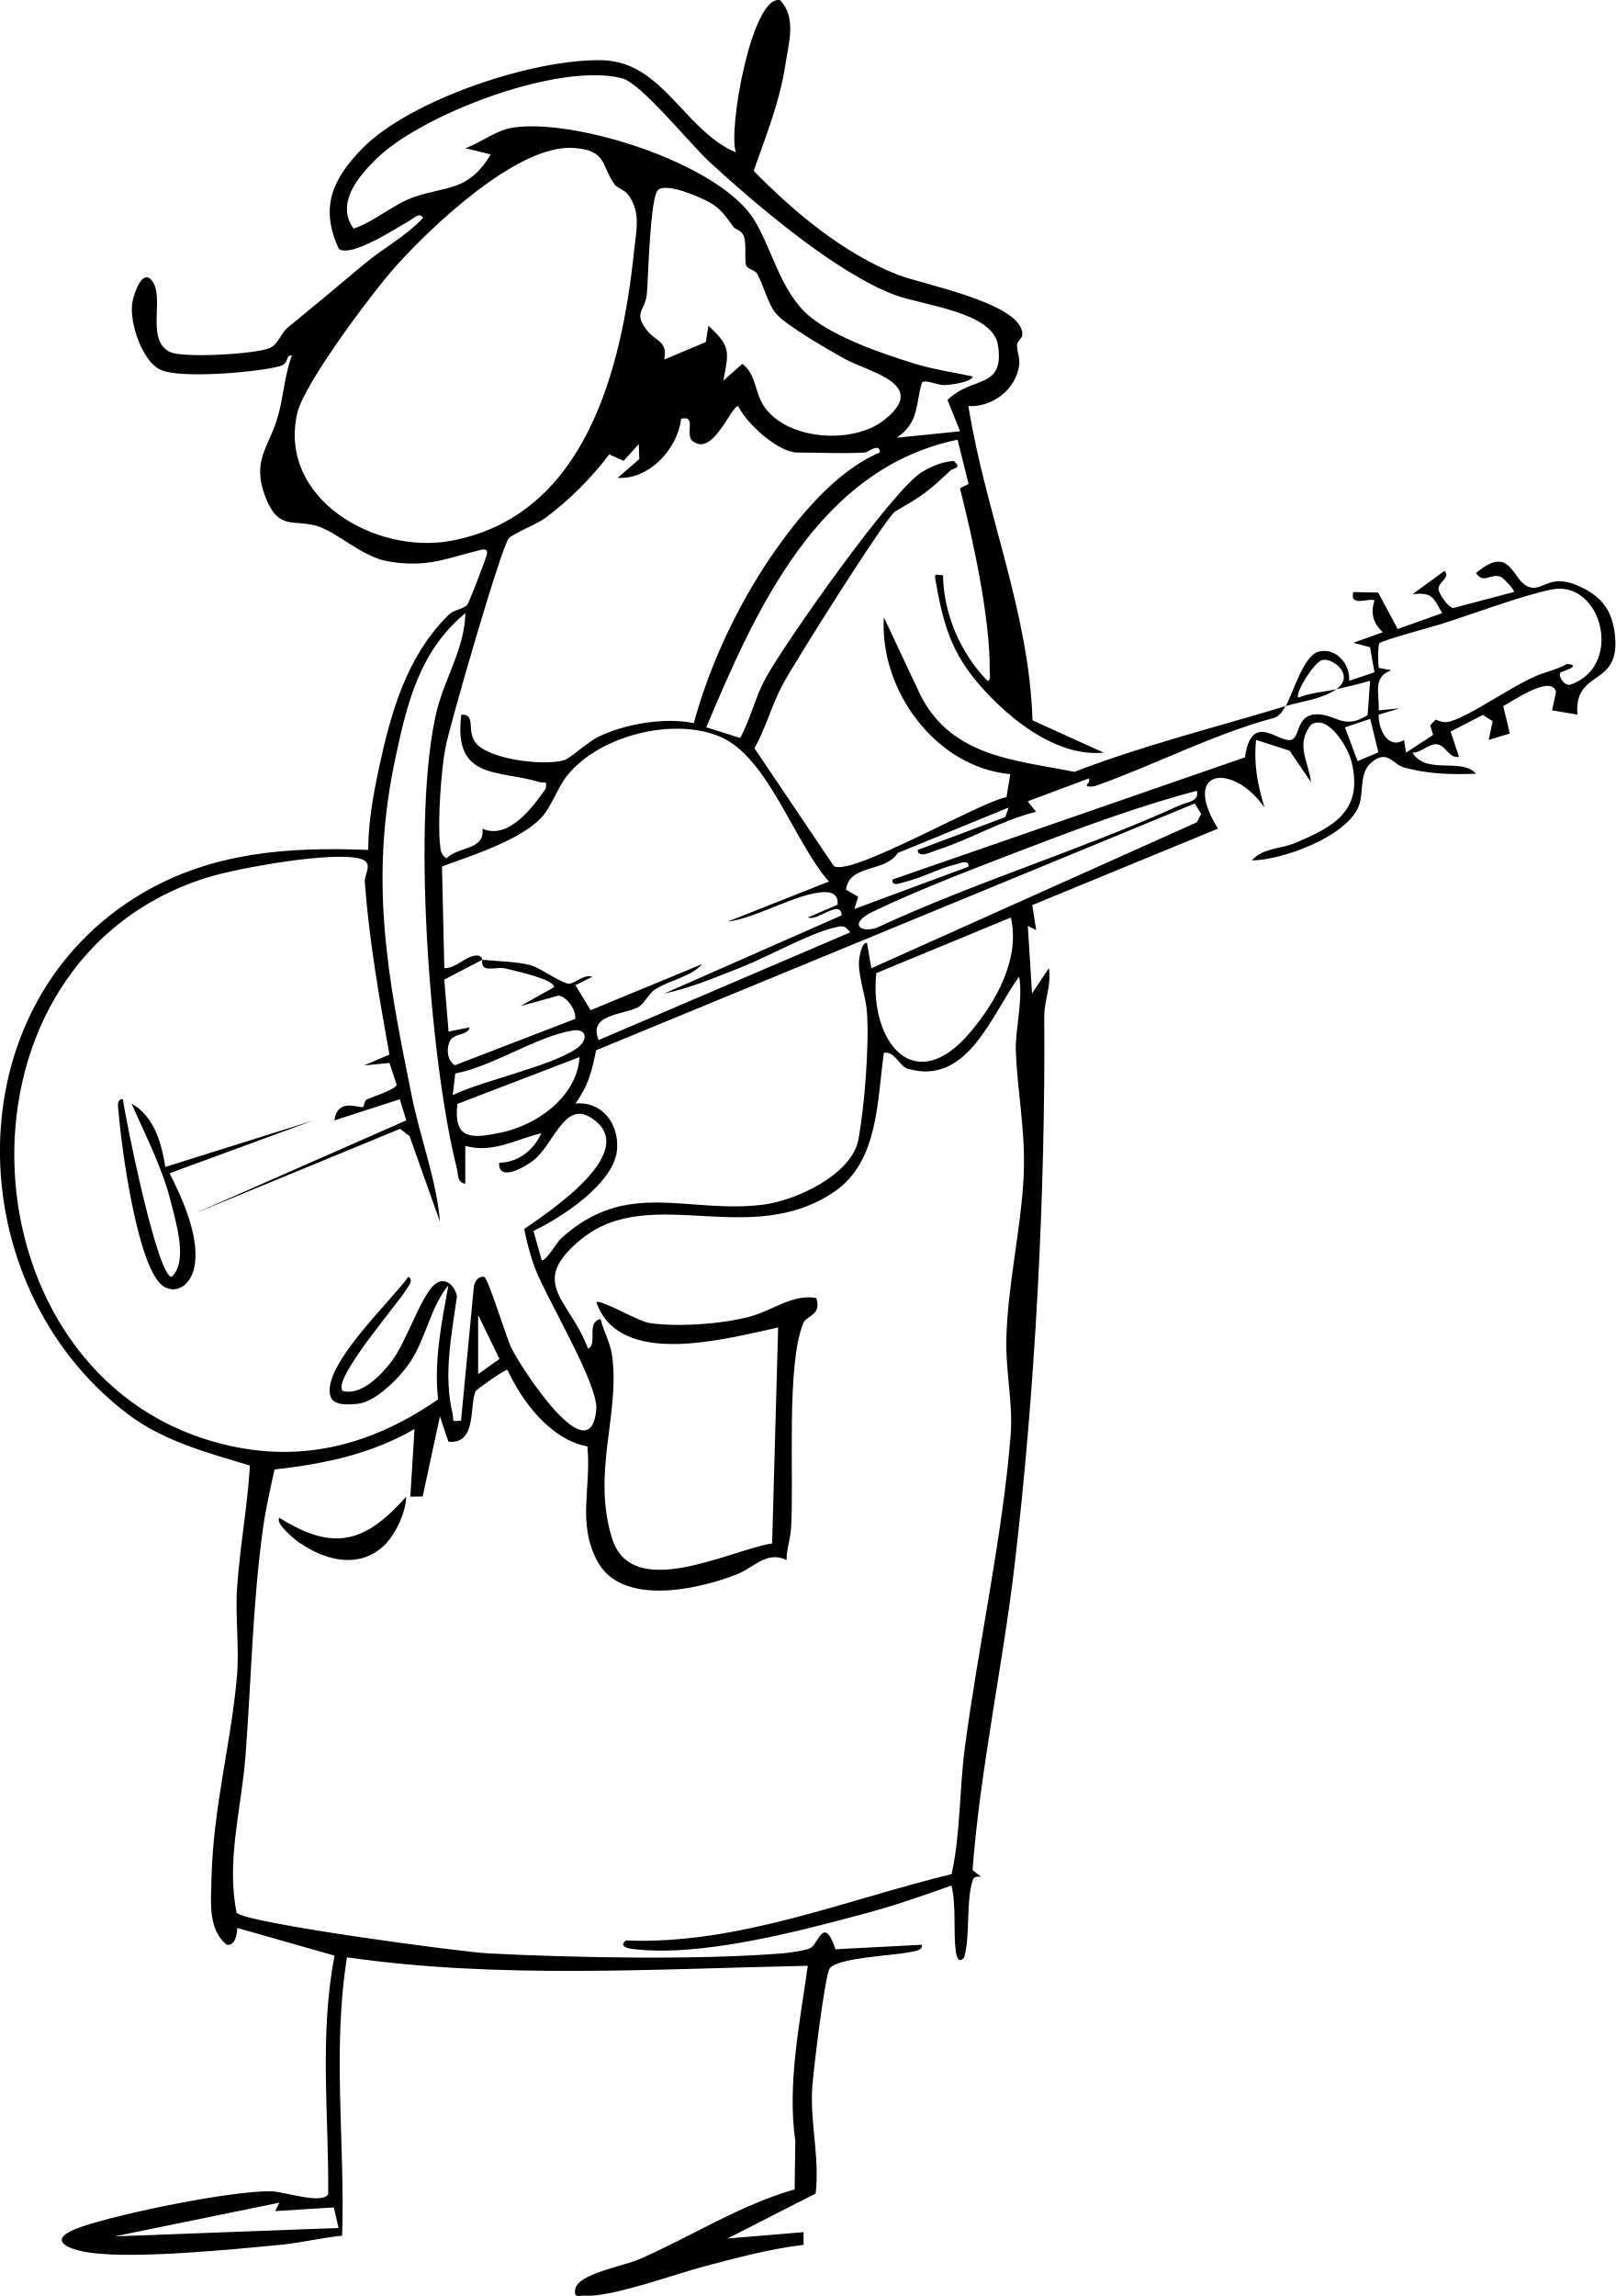
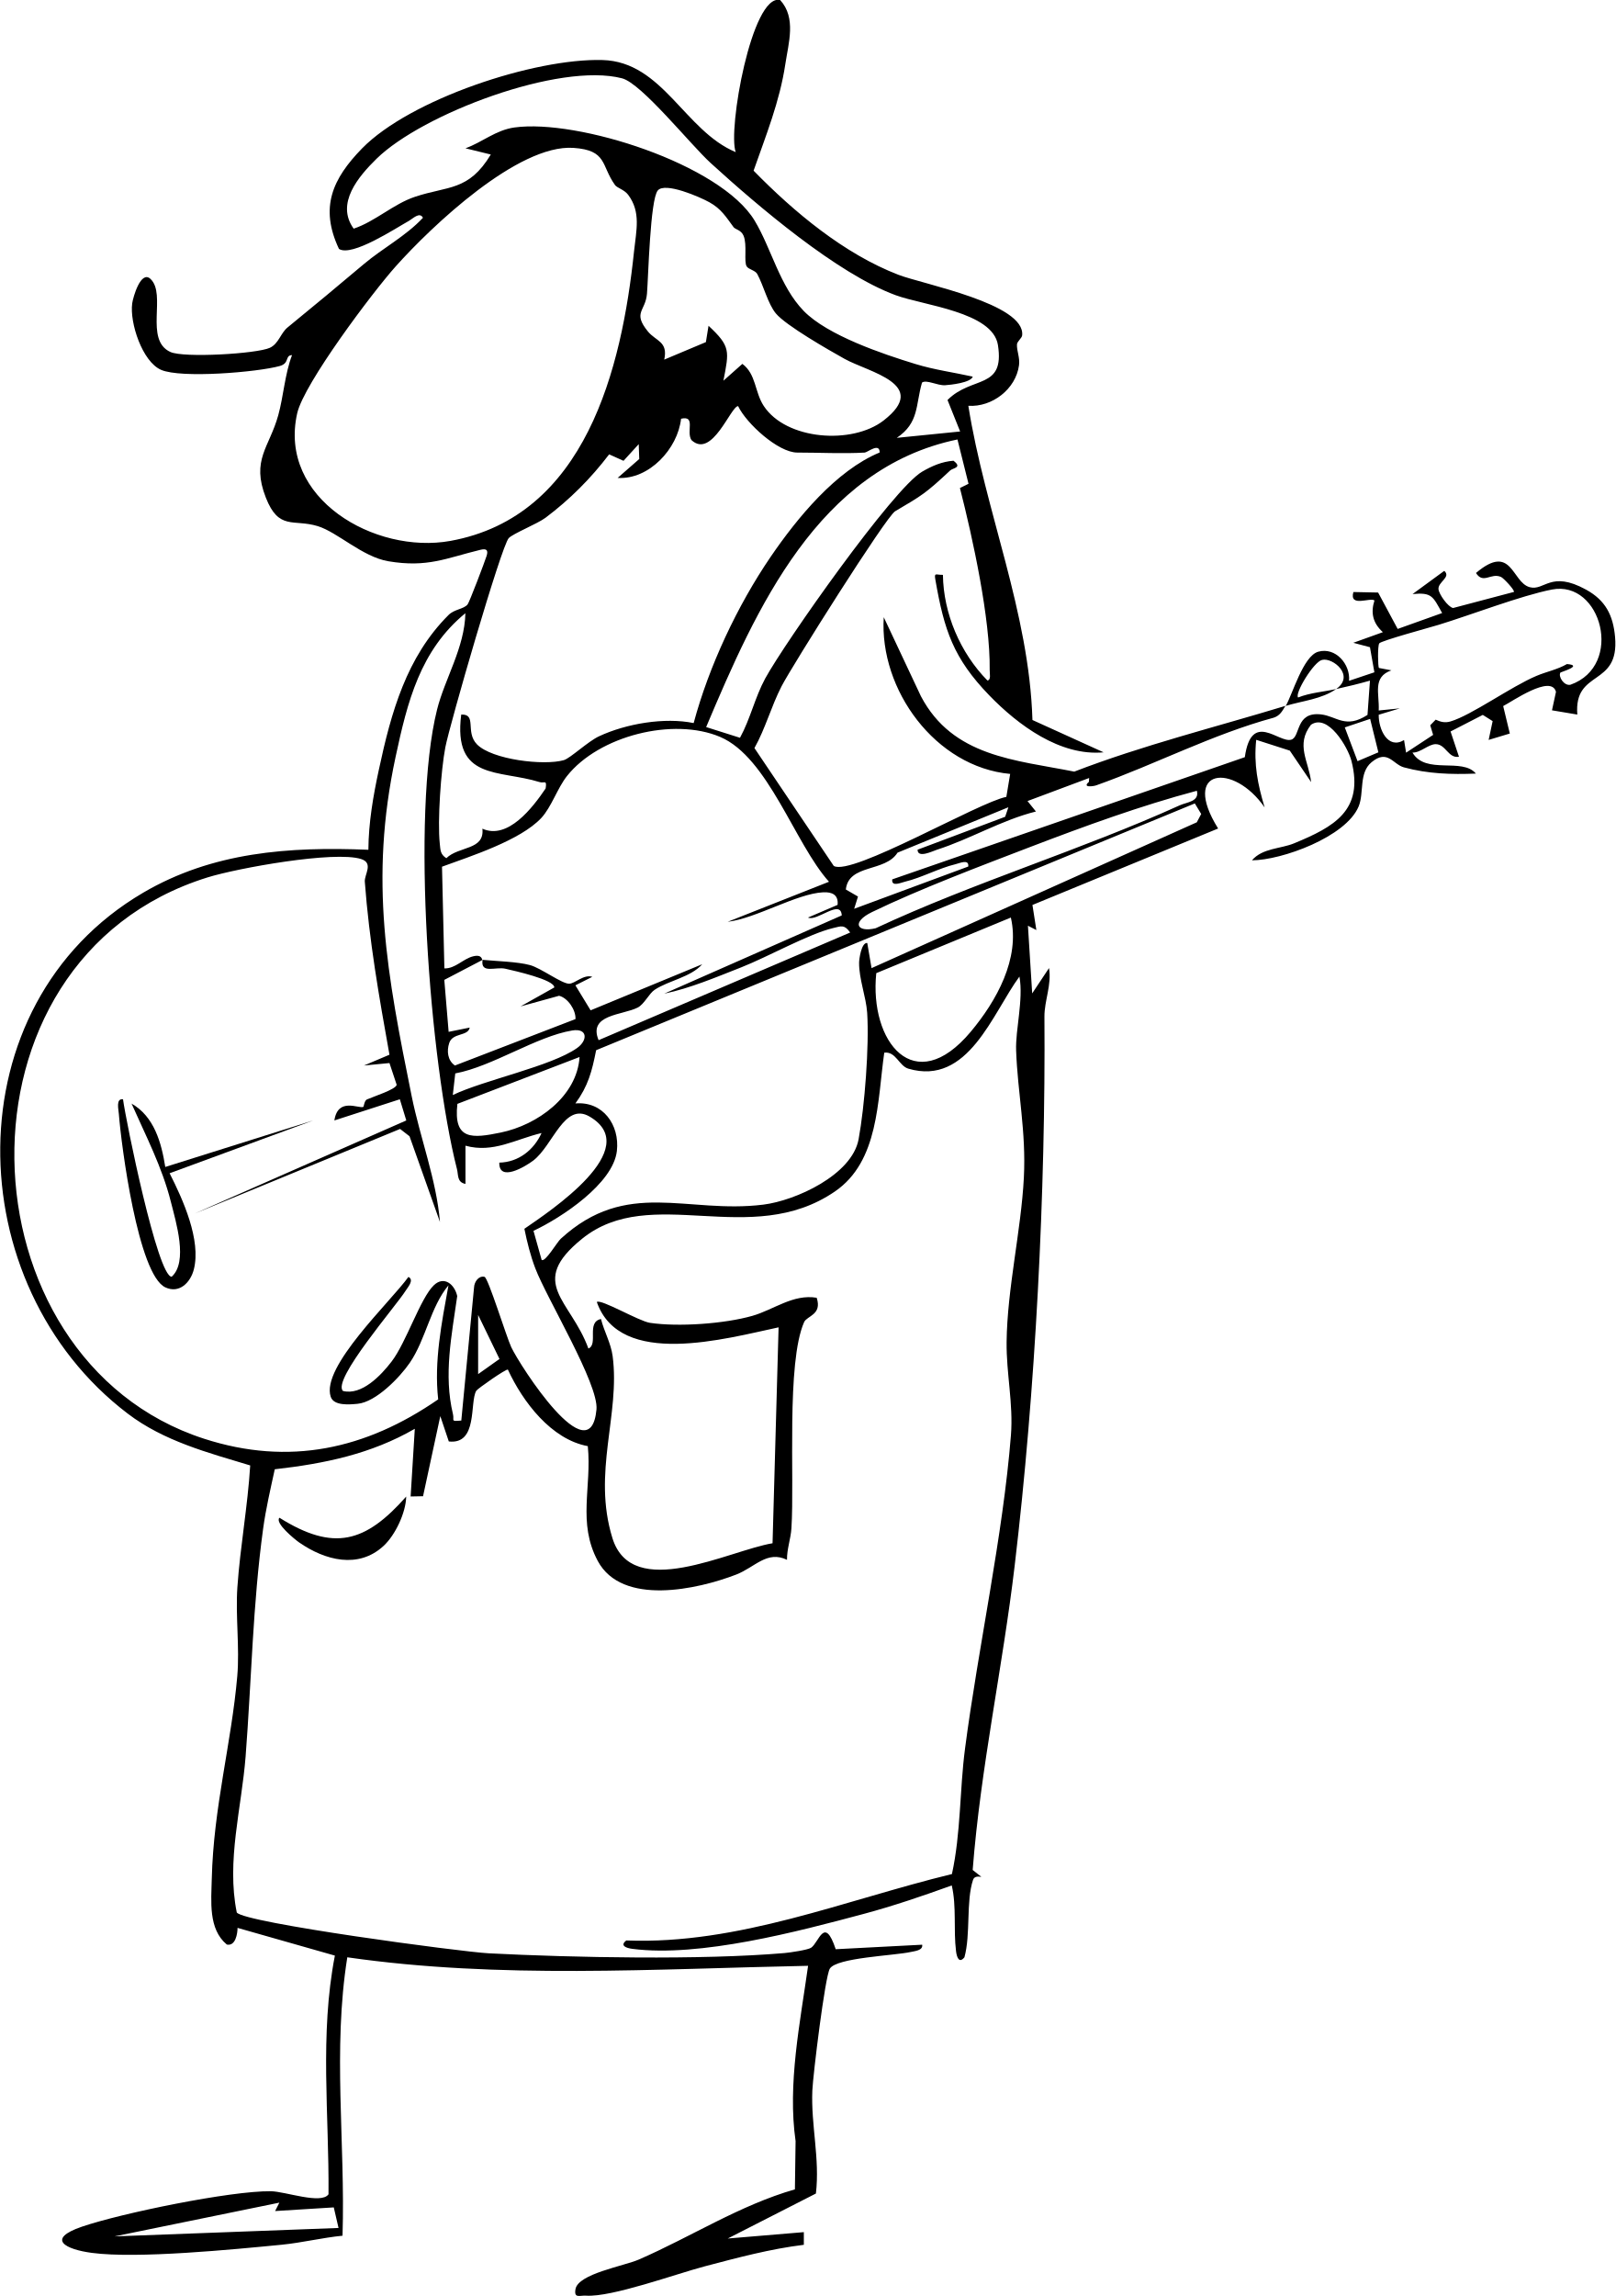
- <svg xmlns="http://www.w3.org/2000/svg" id="Calque_2" data-name="Calque 2" viewBox="0 0 381.87 542.64">
+ <svg xmlns="http://www.w3.org/2000/svg" width="auto" height="270" id="Calque_2" data-name="Calque 2" viewBox="0 0 190.01 270">
  <g id="Calque_1-2" data-name="Calque 1">
    <g>
-       <path d="M303.93,166.9c1.61-2.73,4.15-11.85,7.7-12.86,4.09-1.17,7.65,2.95,7.3,6.87l5.99-2.02-1.05-5.93-3.94-1.04,6.98-2.5c-2.35-2.11-2.93-4.56-1.99-7.49-1.02-.78-6.01,1.72-4.99-2l5.86.13,4.62,8.6,10.51-3.75c-2.19-3.92-2.39-4.93-6.99-4.48l7.5-5.49c1.68,1.49-1.51,2.61-1.36,4.32.11,1.18,2.22,4.21,3.46,4.45l14.38-3.8c.27-.35-2.41-3.25-3.04-3.53-2.38-1.08-4.19,1.8-5.94-.95,8.51-7.21,8.44,2.22,12.7,3.36,3.52.95,4.93-4.04,13.32.58,4.57,2.52,6.4,6.03,6.86,11.17,1.07,11.97-9.77,7.52-8.91,18.35l-5.99-1.01.94-4.36c-1.12-4.25-10.49,2.36-12.49,3.36l1.56,6.48-5,1.51.94-4.43-2.33-1.47-7.61,3.93,1.99,5.97c-2.54.44-3.1-2.94-5.47-2.98-1.74-.03-3.6,2.05-5.52,2,3.12,5.32,11.75,1.08,14.99,4.97-5.84.25-11.35.07-17.01-1.47-2.62-.71-3.87-4.39-7.69-1.2-3.03,2.53-1.71,7.2-3.04,10.42-2.98,7.23-18.2,12.71-25.23,12.74,2.5-2.92,6.77-2.7,9.97-4.02,9.39-3.88,16.55-7.73,13.54-19.49-.82-3.21-5.54-11.28-9.57-8.52-3.68,4.76-.53,8.59.04,13.54l-5.05-7.43-7.93-2.56c-.61,5.85.36,10.5,1.98,15.99-7.33-10.62-19.93-9.37-10.99,4.98l-43.9,18.07.92,5.92-1.98-1.02,1,15.99,3.98-5.99c.66,3.95-1.11,7.68-1.09,11.48.3,41.49-2.12,88.3-7.03,129.76-2.84,24-8.06,47.78-9.93,71.92l2.04,1.62c-.74-.1-1.67-.19-1.97.72-1.69,5.1-.52,12.8-2.03,18.29-1.29,1.59-1.82-.11-2-1.48-.63-5.01.17-10.47-1.01-15.5-6.79,2.46-13.78,4.84-20.76,6.71-15.69,4.2-38.76,10.31-54.71,8.28-1.46-.19-3.1-.76-1.48-1.99,26.53,1.03,51.62-9.54,76.98-15.69,2.13-9.74,1.81-19.81,3.1-29.64,3.12-23.88,8.99-50.41,10.85-74.08.58-7.43-1.11-14.6-1.02-22.01.15-12.66,3.43-26.34,4.08-38.88.56-10.89-1.47-19.96-1.83-30.02-.18-5,1.77-12.01.78-17.48-6.37,8.63-12.1,25.93-26.27,21.77-2.2-.64-2.95-4.13-5.7-3.78-1.62,11.36-1.25,25.66-11.66,32.8-19.96,13.69-43.46-2.02-59.78,11.18-13.02,10.52-2.72,14.38,1.49,25.94,2.41-.96-.57-6.24,2.97-6.98.74,2.96,2.34,5.67,2.75,8.75,1.83,13.91-4.84,27.49-.05,43.02,4.67,15.12,27.49,2.97,37.86,1.25l1.42-51.02c-12.4,2.63-37.48,9.75-42.97-5.98.97-.78,9.9,4.52,12.56,4.92,6.73,1.01,17.64.22,24.21-1.66,5.08-1.45,9.61-5.21,15.21-4.27,1.35,4.03-2.31,4.27-2.97,5.77-4.22,9.61-2.23,36.94-2.99,48.72-.16,2.53-1.09,4.91-1.05,7.46-4.73-2.3-7.56,1.76-12.01,3.47-9.17,3.55-27,7.5-32.73-3.21-4.85-9.06-1.38-17.39-2.35-27.13-8.64-1.59-15.38-10.47-18.9-18.09-.37-.26-7.18,4.5-7.47,5-1.6,2.73.45,12.77-6.49,11.98l-2-5.98-4.08,18.92-2.92.06.99-15.99c-10.34,5.97-21.34,8.24-33.09,9.56-1.01,4.62-2.11,9.35-2.75,14.04-2.45,17.87-2.75,35.88-4.13,53.82-.94,12.17-4.57,24.7-2.09,36.87,1.76,2.45,52.87,9.29,59.53,9.64,19.93,1.03,50.38,1.62,69.98-.06,1.31-.11,5.44-.72,6.24-1.26,1.89-1.26,3.15-7.68,5.83.34l20.43-1.06c.25,1.37-1.78,1.51-2.75,1.72-3.98.86-17.44,1.32-19.08,3.92-1.16,1.84-3.98,25.11-4.14,28.82-.35,8.22,1.8,16.11.85,24.33l-20.85,10.63,17.99-1.5v2.99c-7.93.96-15.71,3.05-23.41,5.08-6.88,1.81-22,7.33-28.06,6.94-1.52-.1-2.9.73-2.51-1.53.62-3.66,11.46-5.47,14.99-7.01,12.31-5.35,23.88-12.87,36.88-16.58l.16-11.42c-1.94-13.46,1.07-27.94,2.95-41.42-36.2.72-72.95,3.17-108.94-2.01-3.5,22-.43,43.71-1.14,65.8-4.74.46-9.65,1.67-14.37,2.13-11.56,1.12-34.15,3.35-44.87,1.93-6.23-.83-10.94-3.26-2.36-6.18,9.34-3.19,35.18-8.49,44.69-8.38,3.4.04,11.89,3.18,13.62.72.15-18.87-2.13-37.71,1.5-56.41l-23-6.55c-.02,1.39-.48,4.37-2.54,3.95-4.43-3.66-3.68-10.26-3.56-15.53.39-16.87,4.65-32.11,6.03-47.92.59-6.76-.44-14.13.03-20.95.66-9.6,2.45-19.2,3.03-28.82-10.02-3.04-20.41-5.75-28.94-12.23-40.12-30.48-41.48-96.64,3.61-123.1,16.46-9.66,34.51-10.93,53.28-10.18.05-6.4,1.15-12.77,2.48-19,2.89-13.46,6.5-26.55,16.47-36.49,1.39-1.39,3.53-1.34,4.51-2.49.4-.47,4.09-10.12,4.51-11.49s-.04-1.76-1.42-1.42c-8.14,1.97-12.52,4.27-21.82,2.7-6.13-1.04-11.99-6.88-16.68-8.31-5.74-1.75-9.18,1.11-12.26-6.72-3.51-8.94.83-11.84,2.94-19.47,1.25-4.51,1.55-9.7,3.26-14.21-1.75.06-.5,1.9-2.88,2.57-5.25,1.47-23.37,2.98-28.08.91-4.45-1.96-7.43-11.15-6.82-15.7.2-1.49,2.05-7.92,4.33-5.79,3.87,3.62-1.53,14.41,4.71,17.27,3.16,1.45,20.41.44,23.52-.99,2.09-.97,2.56-3.47,4.19-4.8,6.17-5.04,11.93-9.82,18.02-14.96,4.55-3.84,9.91-6.58,14-10.98-.78-1.49-2.41.22-3.29.71-3.12,1.74-13.52,8.62-16.58,6.66-4.62-9.8-1.54-16.58,5.48-23.75,11.38-11.63,40.74-21.34,56.87-20.88,14.23.41,19.4,16.74,31.48,21.77-1.96-5.11,3.81-37.52,10.48-35.96,3.89,4.2,1.97,10.21,1.22,15.19-1.32,8.8-4.59,16.82-7.5,25.14,9.55,9.77,21.41,19.67,34.26,24.63,5.81,2.24,30.02,6.83,29.22,14.3-.07.64-1.19,1.42-1.22,2.14-.08,1.53.73,3.09.49,4.92-.74,5.64-6.36,9.96-11.99,9.6,3.96,24.93,14.39,48.75,15.15,74.27l16.83,7.64c-10.27.97-20.24-6.45-27.01-13.45-8.51-8.81-10.67-15.42-12.74-27.25-.34-1.93.05-1.2,1.77-1.25.12,9.14,4.11,18.42,10.5,24.97.92-.09.52-1.67.53-2.52.16-12.01-4-31.14-7.03-42.98l2.04-1.01-2.6-10.47c-32.92,6.82-47.62,40.01-59.41,67.97l8.01,2.52c2.45-4.45,3.53-9.57,5.97-14.03,4.67-8.56,30.19-44.83,37.07-48.86,2.3-1.35,4.7-2.39,7.41-2.58,2.2,1.66-.14,1.71-.77,2.3-5.8,5.44-6.64,5.9-13.03,9.64-2.13,1.25-24.4,36.6-26.84,41.36-2.52,4.89-3.76,9.86-6.42,14.61l18.76,27.85c4.19,2.48,34.26-15.06,40.81-16.31l.9-5.42c-17.67-1.63-30.97-19.92-29.88-37.05l8.79,18.67c7.53,14.35,22.34,15.05,36.25,17.83,16.28-6.28,33.24-10.47,49.9-15.53-.72,1.21-1.26,2.26-2.71,2.77-14.52,3.93-27.91,10.99-41.98,16.01-.81.29-3.4.59-1.75-.8l.05-.93-14.56,5.45,1.98,2.47c-8.13,2.02-15.51,6.51-23.44,9.05-.94.3-4.57,2.12-4.53-.03l20.7-7.77.77-2.25-26.2,10.73c-2.91,4.66-11.54,2.6-12.22,8.69l2.87,1.66-.91,2.9,26.98-10c.23-1.86-2.03-.79-3.04-.54-3.87.93-8.02,3.19-11.89,4.11-1.01.24-3.27,1.31-3.04-.54l83.34-28.88c1.56-11.12,8.07-3.21,10.99-4.15,2.22-.71.93-6.66,7.01-5.96,3.73.43,5.8,3.49,10.99.12l.59-8.1c-2.66.77-5.27,1.39-7.99,1.99,4.56-3.18-.8-7.52-3.29-6.89-1.97.39-6.59,8-5.7,8.88,2.9-1.15,6.01-1.34,8.99-1.99-3.44,2.4-7.87,2.74-11.99,4ZM226.97,101.95l-2.98-7.41c5.76-5.8,13.58-2.38,11.92-13-1.22-7.81-17.63-9.35-24.21-11.77-13.85-5.11-32.54-21.04-43.71-31.24-4.76-4.34-16.33-18.82-20.95-20.03-14.78-3.86-47.2,8.4-58.02,18.99-4.27,4.18-9.75,10.56-5.43,16.54,5.07-1.69,9.42-5.83,14.45-7.52,7.87-2.63,12.72-1.31,17.98-10.01l-5.99-1.47c4-1.46,7.13-4.31,11.58-4.92,14.91-2.06,48.74,8.67,56.77,22,3.97,6.6,5.92,15.52,11.61,21.36,5.62,5.77,18.66,10.16,26.44,12.54,4.46,1.36,9,1.97,13.53,2.97-.46,1.44-5.27,1.95-6.54,2.03-1.81.11-4.43-1.39-5.48-.62-1.55,5.37-.66,9.5-5.96,13.06l14.99-1.51ZM145.34,43.68c-3.28-4.58-1.77-8.17-9.78-8.72-13.11-.89-33.53,18.51-42.03,28.01-5.45,6.09-21.66,27.66-23.26,34.69-4.59,20.16,18.36,33.41,36.19,30.18,31.98-5.79,40.53-40.72,43.43-68.48.52-4.95,1.67-9.26-1.41-13.35-.93-1.24-2.58-1.57-3.13-2.34ZM173.38,53.63c-1.77-2.39-2.91-4.3-5.68-5.83-2.23-1.24-10.51-4.86-12.23-2.79-1.81,2.18-2.22,20.51-2.55,24.39-.35,4.16-3.46,4.4.23,8.93,1.88,2.3,4.8,2.34,3.85,6.65l9.85-4.13.63-3.86c5.25,4.89,4.88,5.96,3.51,12.98l4.49-3.98c3.27,2.43,2.9,6.64,5.05,9.92,5.31,8.1,20.92,9.21,28.35,3.46,11.08-8.58-3.52-11.4-9.23-14.58-3.75-2.09-13.85-7.86-16.24-10.74-1.9-2.29-2.87-6.52-4.4-9.32-.47-.86-2.04-1.06-2.5-1.78-.72-1.12.15-5.13-.74-7.26-.58-1.39-1.94-1.44-2.4-2.06ZM204.48,106.95c-5.15.31-10.77,0-15.99,0-4.51,0-12.03-6.85-13.99-10.97-1.7-.06-6.15,12.58-11.04,8.02-1.31-2.02,1.11-5.84-2.44-5.04-.79,7.07-7.54,14.45-15,13.98l5.11-4.46-.12-3.51-3.59,3.95-3.39-1.53c-4.34,5.7-9.33,10.7-15.06,14.99-1.94,1.46-7.65,3.72-8.67,4.81-1.77,1.88-14.02,44.34-14.99,49.46-1.02,5.39-1.88,17.43-1.3,22.77.16,1.5.1,2.49,1.54,3.42,2.96-2.89,9.08-1.84,8.51-6.98,6.02,2.69,11.85-4.92,14.96-9.5.35-2.17-.33-1.16-1.43-1.5-9.61-3-20.52-.3-18.54-15.95,3.78-.17.89,4.12,3.73,7.03,3.56,3.64,15.86,5.08,20.54,3.74,1.52-.44,5.69-4.42,8.34-5.66,6.41-2.99,15.5-4.53,22.36-3.12,3.61-13.45,10.33-27.76,18.19-39.28,6.27-9.19,15.47-20.41,25.79-24.68-.01-2.44-2.86-.03-3.49.01ZM368.9,158.92c-.63.95.87,3.26,2.38,2.89,12.72-4.51,7.29-24.8-4.42-22.49-7.27,1.43-19.15,6.01-26.72,8.33-1.97.6-13.69,3.77-14.08,4.4s-.31,5.56-.07,5.8l2.93.56c-4.55,1.6-2.79,5.48-3,9.49l5-.5-5.01,1.51c-.07,3.45,2.15,8.27,5.99,5.99l.49,2.98,6.4-4.2-.69-2.27,1.29-1.34c1.18.53,2.19.81,3.49.42,4.97-1.47,14.31-8.23,20.33-10.77,2.38-1,4.95-1.48,7.2-2.8,3.99.33-1.45,1.89-1.52,2ZM110.02,279.79c-2-.38-1.64-2.11-1.99-3.5-6.43-25.29-10.91-83.86-4.7-108.6,1.82-7.25,6.52-14.65,6.69-22.77-10.72,8.81-13.71,20.97-16.49,33.96-6.27,29.22-2.01,51.42,3.8,80.14,2.03,10.04,5.84,19.75,6.69,29.76l-7.2-20.26-2.24-1.73-48.52,19.99,49.98-21.98-1.52-5-15.48,5c.83-5.52,5.73-2.76,6.84-3.2.14-.06.25-1.49.86-1.77,1.53-.69,6.82-2.35,7.03-3.46l-1.7-5.15-6.04.59,6.03-2.56c-2.44-13.62-4.81-27.08-5.83-40.89-.12-1.69,2.13-4.39-.86-5.34-6.3-2.01-29.28,2.16-36.32,4.35-62.71,19.52-58.8,113.93-.81,132.67,20.07,6.49,38.23,2.52,55.32-9.31-1.01-9.02.82-18.05,2.44-26.96-4.27,5.13-5.37,12.8-9.15,18.32-2.37,3.46-7.99,9.26-12.32,9.69-1.91.19-5.64.53-6.38-1.67-2.36-7.06,14.14-22.43,18.37-28.33,1.44.73-.16,2.45-.69,3.31-2.14,3.44-17.44,21.08-14.8,23.66,4.41,1.13,9.01-3.69,11.51-6.96,3.43-4.48,6.79-14.96,9.97-18.01,2.41-2.31,4.91-.22,5.52,2.56-1.3,9.29-3.26,18.6-1.01,27.92.37,1.51-.7,1.75,1.97,1.5l3.01-31.47c.07-1.31,1.08-2.81,2.48-2.5.87.2,5.17,14.16,6.34,16.65,2.07,4.38,18.69,30.23,20.14,14.72.56-5.98-11.73-26.2-14.46-33.38-1.15-3.01-1.93-6.17-2.58-9.32,6.01-4.14,28.41-18.89,15.43-26.51-6.01-3.53-8.65,6.83-13.35,10.38-1.91,1.45-8.14,5.17-8.02.49,4.57-.09,8.18-3.01,10-6.99-6.18,1.46-11.42,4.8-17.99,2.99v8.99ZM325.85,177.8l-1.94-7.9-5.98,2.01,3.01,7.98,4.92-2.09ZM114.03,226.84c3.25.32,8.32.45,11.26,1.24,2.58.7,7.53,4.41,9.24,4.4,1.38-.01,3.45-2.29,5.49-1.63l-3.99,2,3.6,5.9,26.38-10.9c-2.74,3.08-7.81,3.8-11.23,6.03-1.34.87-2.48,3.44-4.04,4.22-3.64,1.82-11.75,1.58-9.23,7.71l59.47-25.45c-1.34-1.91-2.06-1.52-3.98-1.06-5.79,1.37-15.49,6.84-21.74,9.29-5.85,2.3-12.1,4.96-18.24,6.23l41.96-18.49c-.2-4.02-5.92,1.55-7.98.5l6.99-3c.24-2.39-1.31-3.08-3.39-2.98-6.28.3-15.95,6.2-22.59,6.97l23.96-9.48c-8.12-9.02-14.35-29.38-25.72-34.22-11.07-4.71-28.66-.28-36.22,9.24-2.25,2.83-3.67,7.34-6.08,9.91-4.96,5.3-16.71,9.04-23.47,11.51l.56,24.03c2.57.08,4.42-2.28,6.8-2.86,2.19-.53,2.07.86,2.19.87l-9.01,4.7,1.02,12.29,4.98-1c-.4,2.1-4.03,1.15-4.85,3.64-.63,1.9-.39,4.13,1.35,5.32l28.49-10.98c.13-2.15-1.82-5.03-3.89-5.51l-9.1,2.51,7.97-4.49c.02-1.86-9.41-3.91-11.56-4.42-2.28-.54-5.92,1.32-5.41-2.07ZM282.93,186.89c-13.31,3.53-26.38,8.32-39.22,13.23-11.75,4.5-26.39,10.02-37.54,15.43-4.94,2.4-3.64,4.9.82,3.84,23.29-10.86,48.59-18.49,71.91-29.07,1.7-.77,4.68-.86,4.03-3.43ZM205.99,228.84l76.93-34.49,1.04-1.97-1.51-2.48-141.53,58.32c-.99,4.96-1.86,8.44-4.9,12.58,6.49-.57,10.51,5.06,9.81,11.23-.88,7.72-13.08,15.76-19.72,18.88l1.93,6.86c.82.65,3.65-4.21,4.49-4.98,15.66-14.36,29.78-5.83,47.88-8.08,7.64-.95,20.97-7.02,22.53-15.44,1.44-7.8,2.54-22.08,2.02-29.92-.25-3.81-1.95-7.98-1.92-11.86,0-.74.53-4.81,1.92-4.64l1.02,5.99ZM238.96,216.85l-31.81,13.14c-1.67,16.17,8.99,29.78,22.33,13.84,6.1-7.28,11.72-17.32,9.48-26.98ZM107.04,258.81c7.41-3.56,23.24-6.77,29.37-11.09,2.58-1.82,2.54-4.76-1.13-4.15-8.45,1.39-18.84,8.5-27.66,10.14l-.59,5.1ZM137.01,249.83l-28.88,11.07c-.99,8.64,3.5,8.18,10.28,6.78,8.6-1.78,18-8.51,18.6-17.85ZM113.03,310.77v13.99l5.05-3.58-5.05-10.4ZM66.06,520.58l-38.98,7.97,52.96-1.99-1.12-4.85-13.87.86,1.01-1.98Z" />
-       <path d="M90.69,365.37c-5.95,5.51-13.84,3.43-19.98-.81-.94-.65-5.83-4.58-4.65-5.83,12.86,8.06,20.31,5.88,29.96-5-.07,3.81-2.6,9.11-5.33,11.64Z" />
-       <path d="M31.08,260.81c5.38,3.04,7.09,9.29,8,14.99l34.96-10.98-33.95,12.47c3.14,6.17,7.49,15.79,5.72,22.74-.78,3.07-3.43,5.78-6.73,4.24-6.46-3-10.43-33.62-11-40.98-.09-1.1-.73-3.72.98-3.47.69,5.1,8.15,41.89,11.51,41.94,3.94-3.49,1.02-12.92-.2-17.76-2.06-8.2-5.92-15.53-9.28-23.18Z" />
+       <path d="M151.22,83.04c.8-1.36,2.06-5.89,3.83-6.4,2.04-.58,3.8,1.47,3.63,3.42l2.98-1-.52-2.95-1.96-.52,3.48-1.25c-1.17-1.05-1.46-2.27-.99-3.73-.51-.39-2.99.86-2.48-.99l2.91.06,2.3,4.28,5.23-1.87c-1.09-1.95-1.19-2.45-3.48-2.23l3.73-2.73c.84.74-.75,1.3-.68,2.15.05.59,1.11,2.1,1.72,2.22l7.15-1.89c.14-.18-1.2-1.62-1.51-1.76-1.19-.54-2.09.89-2.95-.47,4.24-3.59,4.2,1.1,6.32,1.67,1.75.47,2.45-2.01,6.63.29,2.28,1.25,3.18,3,3.41,5.56.53,5.95-4.86,3.74-4.44,9.13l-2.98-.5.47-2.17c-.56-2.11-5.22,1.18-6.21,1.67l.78,3.23-2.49.75.47-2.21-1.16-.73-3.79,1.95.99,2.97c-1.26.22-1.54-1.46-2.72-1.48-.87-.01-1.79,1.02-2.75.99,1.55,2.65,5.85.54,7.46,2.47-2.9.12-5.65.03-8.46-.73-1.3-.35-1.92-2.18-3.82-.6-1.51,1.26-.85,3.58-1.51,5.19-1.49,3.6-9.06,6.33-12.55,6.34,1.24-1.45,3.37-1.34,4.96-2,4.67-1.93,8.24-3.85,6.74-9.7-.41-1.6-2.76-5.61-4.76-4.24-1.83,2.37-.26,4.27.02,6.74l-2.51-3.7-3.95-1.27c-.3,2.91.18,5.23.99,7.95-3.65-5.29-9.92-4.66-5.47,2.48l-21.84,8.99.46,2.95-.99-.51.5,7.96,1.98-2.98c.33,1.97-.55,3.82-.54,5.71.15,20.64-1.05,43.94-3.5,64.56-1.41,11.94-4.01,23.77-4.94,35.79l1.02.81c-.37-.05-.83-.09-.98.36-.84,2.54-.26,6.37-1.01,9.1-.64.79-.91-.05-.99-.74-.31-2.49.08-5.21-.5-7.71-3.38,1.22-6.86,2.41-10.33,3.34-7.81,2.09-19.29,5.13-27.22,4.12-.73-.09-1.54-.38-.73-.99,13.2.51,25.69-4.75,38.3-7.81,1.06-4.85.9-9.86,1.54-14.75,1.55-11.88,4.47-25.08,5.4-36.86.29-3.69-.55-7.26-.51-10.95.07-6.3,1.71-13.11,2.03-19.34.28-5.42-.73-9.93-.91-14.94-.09-2.49.88-5.98.39-8.7-3.17,4.3-6.02,12.9-13.07,10.83-1.09-.32-1.47-2.06-2.83-1.88-.81,5.65-.62,12.77-5.8,16.32-9.93,6.81-21.62-1-29.74,5.56-6.48,5.24-1.36,7.15.74,12.91,1.2-.48-.28-3.11,1.48-3.47.37,1.47,1.16,2.82,1.37,4.35.91,6.92-2.41,13.68-.03,21.4,2.32,7.53,13.68,1.48,18.84.62l.71-25.39c-6.17,1.31-18.65,4.85-21.38-2.98.48-.39,4.93,2.25,6.25,2.45,3.35.5,8.78.11,12.04-.82,2.53-.72,4.78-2.59,7.57-2.13.67,2.01-1.15,2.12-1.48,2.87-2.1,4.78-1.11,18.38-1.49,24.24-.08,1.26-.54,2.44-.52,3.71-2.35-1.14-3.76.87-5.97,1.73-4.56,1.76-13.43,3.73-16.29-1.6-2.41-4.51-.69-8.65-1.17-13.5-4.3-.79-7.65-5.21-9.4-9-.18-.13-3.57,2.24-3.72,2.49-.8,1.36.22,6.35-3.23,5.96l-1-2.98-2.03,9.42-1.46.03.49-7.96c-5.15,2.97-10.62,4.1-16.47,4.76-.5,2.3-1.05,4.65-1.37,6.99-1.22,8.89-1.37,17.85-2.06,26.78-.47,6.05-2.27,12.29-1.04,18.35.87,1.22,26.31,4.62,29.62,4.8,9.92.51,25.07.81,34.82-.03.65-.06,2.7-.36,3.11-.62.94-.63,1.57-3.82,2.9.17l10.17-.53c.12.68-.89.75-1.37.86-1.98.43-8.68.66-9.49,1.95-.57.91-1.98,12.5-2.06,14.34-.17,4.09.9,8.01.42,12.11l-10.37,5.29,8.95-.75v1.49c-3.95.48-7.81,1.52-11.65,2.53-3.42.9-10.95,3.65-13.96,3.45-.76-.05-1.44.36-1.25-.76.31-1.82,5.7-2.72,7.46-3.49,6.12-2.66,11.88-6.4,18.35-8.25l.08-5.68c-.96-6.7.53-13.9,1.47-20.61-18.01.36-36.3,1.58-54.2-1-1.74,10.94-.22,21.75-.56,32.74-2.36.23-4.8.83-7.15,1.06-5.75.56-16.99,1.67-22.33.96-3.1-.41-5.44-1.62-1.18-3.08,4.65-1.59,17.5-4.23,22.23-4.17,1.69.02,5.92,1.58,6.78.36.08-9.39-1.06-18.76.75-28.07l-11.45-3.26c0,.69-.24,2.18-1.26,1.96-2.2-1.82-1.83-5.11-1.77-7.73.2-8.4,2.32-15.98,3-23.84.29-3.36-.22-7.03.01-10.43.33-4.78,1.22-9.56,1.51-14.34-4.99-1.51-10.16-2.86-14.4-6.09-19.96-15.16-20.64-48.08,1.79-61.25,8.19-4.81,17.17-5.44,26.51-5.06.02-3.19.57-6.35,1.24-9.45,1.44-6.7,3.23-13.21,8.19-18.16.69-.69,1.76-.67,2.24-1.24.2-.23,2.03-5.04,2.24-5.72s-.02-.87-.71-.71c-4.05.98-6.23,2.13-10.86,1.35-3.05-.52-5.97-3.42-8.3-4.13-2.85-.87-4.57.55-6.1-3.35-1.75-4.45.41-5.89,1.46-9.69.62-2.25.77-4.82,1.62-7.07-.87.03-.25.95-1.44,1.28-2.61.73-11.63,1.48-13.97.45-2.21-.97-3.7-5.55-3.39-7.81.1-.74,1.02-3.94,2.15-2.88,1.93,1.8-.76,7.17,2.34,8.59,1.57.72,10.15.22,11.7-.49,1.04-.48,1.27-1.73,2.08-2.39,3.07-2.51,5.94-4.89,8.96-7.44,2.26-1.91,4.93-3.28,6.97-5.46-.39-.74-1.2.11-1.63.35-1.55.86-6.73,4.29-8.25,3.31-2.3-4.88-.76-8.25,2.72-11.82,5.66-5.78,20.27-10.62,28.29-10.39,7.08.2,9.65,8.33,15.66,10.83-.97-2.54,1.89-18.67,5.22-17.89,1.93,2.09.98,5.08.61,7.56-.66,4.38-2.28,8.37-3.73,12.51,4.75,4.86,10.65,9.79,17.05,12.25,2.89,1.11,14.94,3.4,14.54,7.12-.03.32-.59.71-.61,1.06-.04.76.36,1.54.24,2.45-.37,2.81-3.17,4.95-5.96,4.77,1.97,12.41,7.16,24.26,7.54,36.95l8.37,3.8c-5.11.48-10.07-3.21-13.44-6.69-4.24-4.38-5.31-7.67-6.34-13.56-.17-.96.03-.6.88-.62.06,4.55,2.04,9.17,5.23,12.42.46-.04.26-.83.27-1.25.08-5.98-1.99-15.49-3.5-21.38l1.01-.5-1.3-5.21c-16.38,3.39-23.69,19.91-29.56,33.82l3.98,1.26c1.22-2.22,1.76-4.76,2.97-6.98,2.33-4.26,15.02-22.3,18.45-24.31,1.15-.67,2.34-1.19,3.69-1.29,1.09.82-.07.85-.38,1.14-2.89,2.7-3.3,2.93-6.48,4.8-1.06.62-12.14,18.21-13.36,20.58-1.25,2.44-1.87,4.91-3.19,7.27l9.33,13.86c2.09,1.24,17.05-7.5,20.3-8.12l.45-2.7c-8.79-.81-15.41-9.91-14.87-18.43l4.37,9.29c3.75,7.14,11.12,7.49,18.04,8.87,8.1-3.12,16.54-5.21,24.83-7.73-.36.6-.62,1.13-1.35,1.38-7.22,1.96-13.88,5.47-20.89,7.96-.4.14-1.69.29-.87-.4l.03-.46-7.25,2.71.99,1.23c-4.05,1.01-7.72,3.24-11.66,4.5-.47.15-2.27,1.05-2.26-.01l10.3-3.87.38-1.12-13.04,5.34c-1.45,2.32-5.74,1.3-6.08,4.33l1.43.83-.45,1.44,13.42-4.97c.11-.92-1.01-.39-1.51-.27-1.93.46-3.99,1.59-5.92,2.05-.5.12-1.63.65-1.51-.27l41.47-14.37c.78-5.53,4.01-1.6,5.47-2.06,1.1-.35.46-3.31,3.49-2.97,1.85.21,2.88,1.74,5.47.06l.29-4.03c-1.33.38-2.62.69-3.98.99,2.27-1.58-.4-3.74-1.64-3.43-.98.19-3.28,3.98-2.83,4.42,1.44-.57,2.99-.66,4.47-.99-1.71,1.19-3.91,1.37-5.97,1.99ZM112.93,50.73l-1.48-3.69c2.87-2.89,6.76-1.18,5.93-6.47-.61-3.89-8.77-4.65-12.04-5.86-6.89-2.54-16.19-10.47-21.75-15.54-2.37-2.16-8.13-9.37-10.42-9.96-7.36-1.92-23.49,4.18-28.87,9.45-2.12,2.08-4.85,5.26-2.7,8.23,2.52-.84,4.68-2.9,7.19-3.74,3.91-1.31,6.33-.65,8.94-4.98l-2.98-.73c1.99-.72,3.55-2.14,5.76-2.45,7.42-1.03,24.25,4.31,28.25,10.95,1.98,3.28,2.95,7.72,5.78,10.63,2.8,2.87,9.28,5.06,13.15,6.24,2.22.68,4.48.98,6.73,1.48-.23.72-2.62.97-3.25,1.01-.9.06-2.2-.69-2.72-.31-.77,2.67-.33,4.73-2.97,6.5l7.46-.75ZM72.32,21.73c-1.63-2.28-.88-4.07-4.87-4.34-6.52-.44-16.68,9.21-20.91,13.94-2.71,3.03-10.78,13.76-11.58,17.26-2.28,10.03,9.14,16.62,18.01,15.02,15.91-2.88,20.17-20.26,21.61-34.07.26-2.46.83-4.61-.7-6.64-.46-.61-1.28-.78-1.56-1.16ZM86.27,26.69c-.88-1.19-1.45-2.14-2.82-2.9-1.11-.62-5.23-2.42-6.08-1.39-.9,1.08-1.11,10.2-1.27,12.14-.17,2.07-1.72,2.19.11,4.44.94,1.15,2.39,1.16,1.92,3.31l4.9-2.06.31-1.92c2.61,2.43,2.43,2.96,1.75,6.46l2.23-1.98c1.63,1.21,1.44,3.31,2.51,4.94,2.64,4.03,10.41,4.58,14.1,1.72,5.51-4.27-1.75-5.67-4.59-7.25-1.86-1.04-6.89-3.91-8.08-5.34-.94-1.14-1.43-3.24-2.19-4.64-.23-.43-1.01-.53-1.24-.89-.36-.56.08-2.55-.37-3.61-.29-.69-.96-.72-1.19-1.02ZM101.74,53.22c-2.56.15-5.36,0-7.96,0-2.24,0-5.98-3.41-6.96-5.46-.85-.03-3.06,6.26-5.49,3.99-.65-1.01.55-2.91-1.22-2.51-.39,3.52-3.75,7.19-7.46,6.96l2.54-2.22-.06-1.75-1.79,1.96-1.69-.76c-2.16,2.84-4.64,5.32-7.49,7.46-.97.72-3.81,1.85-4.32,2.39-.88.94-6.98,22.06-7.46,24.61-.51,2.68-.94,8.67-.65,11.33.08.75.05,1.24.77,1.7,1.47-1.44,4.52-.92,4.24-3.47,2.99,1.34,5.9-2.45,7.44-4.73.17-1.08-.16-.58-.71-.75-4.78-1.49-10.21-.15-9.22-7.94,1.88-.08.44,2.05,1.85,3.5,1.77,1.81,7.89,2.53,10.22,1.86.76-.22,2.83-2.2,4.15-2.81,3.19-1.49,7.71-2.25,11.12-1.55,1.8-6.69,5.14-13.81,9.05-19.54,3.12-4.57,7.7-10.16,12.83-12.28,0-1.21-1.42-.01-1.74,0ZM183.55,79.08c-.31.47.43,1.62,1.18,1.44,6.33-2.25,3.63-12.34-2.2-11.19-3.62.71-9.53,2.99-13.29,4.14-.98.3-6.81,1.88-7.01,2.19s-.16,2.77-.03,2.89l1.46.28c-2.27.8-1.39,2.73-1.49,4.72l2.49-.25-2.49.75c-.03,1.71,1.07,4.12,2.98,2.98l.24,1.48,3.18-2.09-.34-1.13.64-.66c.59.27,1.09.4,1.74.21,2.48-.73,7.12-4.1,10.12-5.36,1.18-.5,2.46-.74,3.58-1.39,1.99.16-.72.94-.75.99ZM54.74,139.22c-1-.19-.81-1.05-.99-1.74-3.2-12.58-5.43-41.73-2.34-54.04.9-3.61,3.25-7.29,3.33-11.33-5.33,4.38-6.82,10.43-8.21,16.9-3.12,14.54-1,25.58,1.89,39.88,1.01,4.99,2.91,9.82,3.33,14.81l-3.58-10.08-1.11-.86-24.14,9.94,24.87-10.94-.76-2.49-7.7,2.49c.41-2.75,2.85-1.37,3.4-1.59.07-.03.12-.74.43-.88.76-.34,3.39-1.17,3.5-1.72l-.85-2.56-3,.29,3-1.27c-1.22-6.78-2.39-13.47-2.9-20.35-.06-.84,1.06-2.18-.43-2.66-3.13-1-14.57,1.07-18.07,2.16-31.2,9.71-29.25,56.69-.4,66.01,9.99,3.23,19.02,1.25,27.53-4.63-.5-4.49.41-8.98,1.21-13.41-2.12,2.55-2.67,6.37-4.55,9.11-1.18,1.72-3.97,4.61-6.13,4.82-.95.09-2.81.27-3.17-.83-1.17-3.51,7.04-11.16,9.14-14.09.72.36-.08,1.22-.34,1.64-1.06,1.71-8.68,10.49-7.36,11.77,2.2.56,4.48-1.83,5.73-3.47,1.71-2.23,3.38-7.45,4.96-8.96,1.2-1.15,2.44-.11,2.75,1.27-.65,4.62-1.62,9.25-.5,13.89.18.75-.35.87.98.75l1.5-15.66c.03-.65.54-1.4,1.23-1.24.43.1,2.57,7.05,3.15,8.28,1.03,2.18,9.3,15.04,10.02,7.32.28-2.98-5.84-13.04-7.2-16.61-.57-1.5-.96-3.07-1.28-4.64,2.99-2.06,14.13-9.4,7.68-13.19-2.99-1.76-4.31,3.4-6.64,5.17-.95.72-4.05,2.57-3.99.24,2.27-.05,4.07-1.5,4.97-3.48-3.08.73-5.68,2.39-8.95,1.49v4.47ZM162.13,88.47l-.97-3.93-2.98,1,1.5,3.97,2.45-1.04ZM56.74,112.87c1.62.16,4.14.22,5.6.62,1.29.35,3.75,2.2,4.6,2.19.69,0,1.72-1.14,2.73-.81l-1.99,1,1.79,2.94,13.13-5.42c-1.36,1.53-3.89,1.89-5.59,3-.67.44-1.23,1.71-2.01,2.1-1.81.91-5.85.79-4.59,3.83l29.59-12.66c-.67-.95-1.03-.76-1.98-.53-2.88.68-7.71,3.4-10.82,4.62-2.91,1.14-6.02,2.47-9.07,3.1l20.88-9.2c-.1-2-2.95.77-3.97.25l3.48-1.49c.12-1.19-.65-1.53-1.69-1.48-3.12.15-7.94,3.09-11.24,3.47l11.92-4.71c-4.04-4.49-7.14-14.62-12.8-17.03-5.51-2.34-14.26-.14-18.02,4.6-1.12,1.41-1.83,3.65-3.02,4.93-2.47,2.64-8.32,4.5-11.68,5.73l.28,11.96c1.28.04,2.2-1.13,3.38-1.42,1.09-.27,1.03.43,1.09.43l-4.48,2.34.51,6.11,2.48-.5c-.2,1.05-2,.57-2.41,1.81-.31.94-.2,2.05.67,2.65l14.18-5.46c.06-1.07-.91-2.5-1.93-2.74l-4.53,1.25,3.97-2.23c.01-.92-4.68-1.95-5.75-2.2-1.13-.27-2.95.65-2.69-1.03ZM140.78,92.99c-6.62,1.76-13.13,4.14-19.52,6.58-5.84,2.24-13.13,4.99-18.68,7.68-2.46,1.19-1.81,2.44.41,1.91,11.59-5.41,24.18-9.2,35.78-14.46.84-.38,2.33-.43,2.01-1.71ZM102.49,113.86l38.28-17.16.52-.98-.75-1.24-70.42,29.02c-.49,2.47-.93,4.2-2.44,6.26,3.23-.28,5.23,2.52,4.88,5.59-.44,3.84-6.51,7.84-9.81,9.39l.96,3.42c.41.32,1.82-2.1,2.24-2.48,7.79-7.14,14.82-2.9,23.83-4.02,3.8-.47,10.43-3.49,11.21-7.68.72-3.88,1.26-10.98,1.01-14.88-.13-1.9-.97-3.97-.95-5.9,0-.37.26-2.39.96-2.31l.51,2.98ZM118.9,107.9l-15.83,6.54c-.83,8.04,4.47,14.82,11.11,6.89,3.03-3.62,5.83-8.62,4.72-13.43ZM53.26,128.77c3.69-1.77,11.56-3.37,14.61-5.52,1.29-.91,1.26-2.37-.56-2.07-4.21.69-9.37,4.23-13.76,5.05l-.29,2.54ZM68.17,124.3l-14.37,5.51c-.49,4.3,1.74,4.07,5.11,3.37,4.28-.88,8.96-4.23,9.26-8.88ZM56.24,154.63v6.96l2.51-1.78-2.51-5.18ZM32.87,259.02l-19.4,3.97,26.35-.99-.56-2.42-6.9.43.5-.99Z" />
+       <path d="M45.12,181.79c-2.96,2.74-6.89,1.71-9.94-.41-.47-.33-2.9-2.28-2.31-2.9,6.4,4.01,10.11,2.93,14.91-2.49-.04,1.9-1.29,4.53-2.65,5.79Z" />
+       <path d="M15.46,129.77c2.68,1.52,3.53,4.62,3.98,7.46l17.4-5.47-16.89,6.21c1.56,3.07,3.73,7.86,2.85,11.31-.39,1.53-1.7,2.88-3.35,2.11-3.21-1.49-5.19-16.73-5.47-20.39-.04-.55-.37-1.85.49-1.73.34,2.54,4.06,20.84,5.72,20.87,1.96-1.74.51-6.43-.1-8.84-1.03-4.08-2.94-7.73-4.62-11.53Z" />
    </g>
  </g>
</svg>
